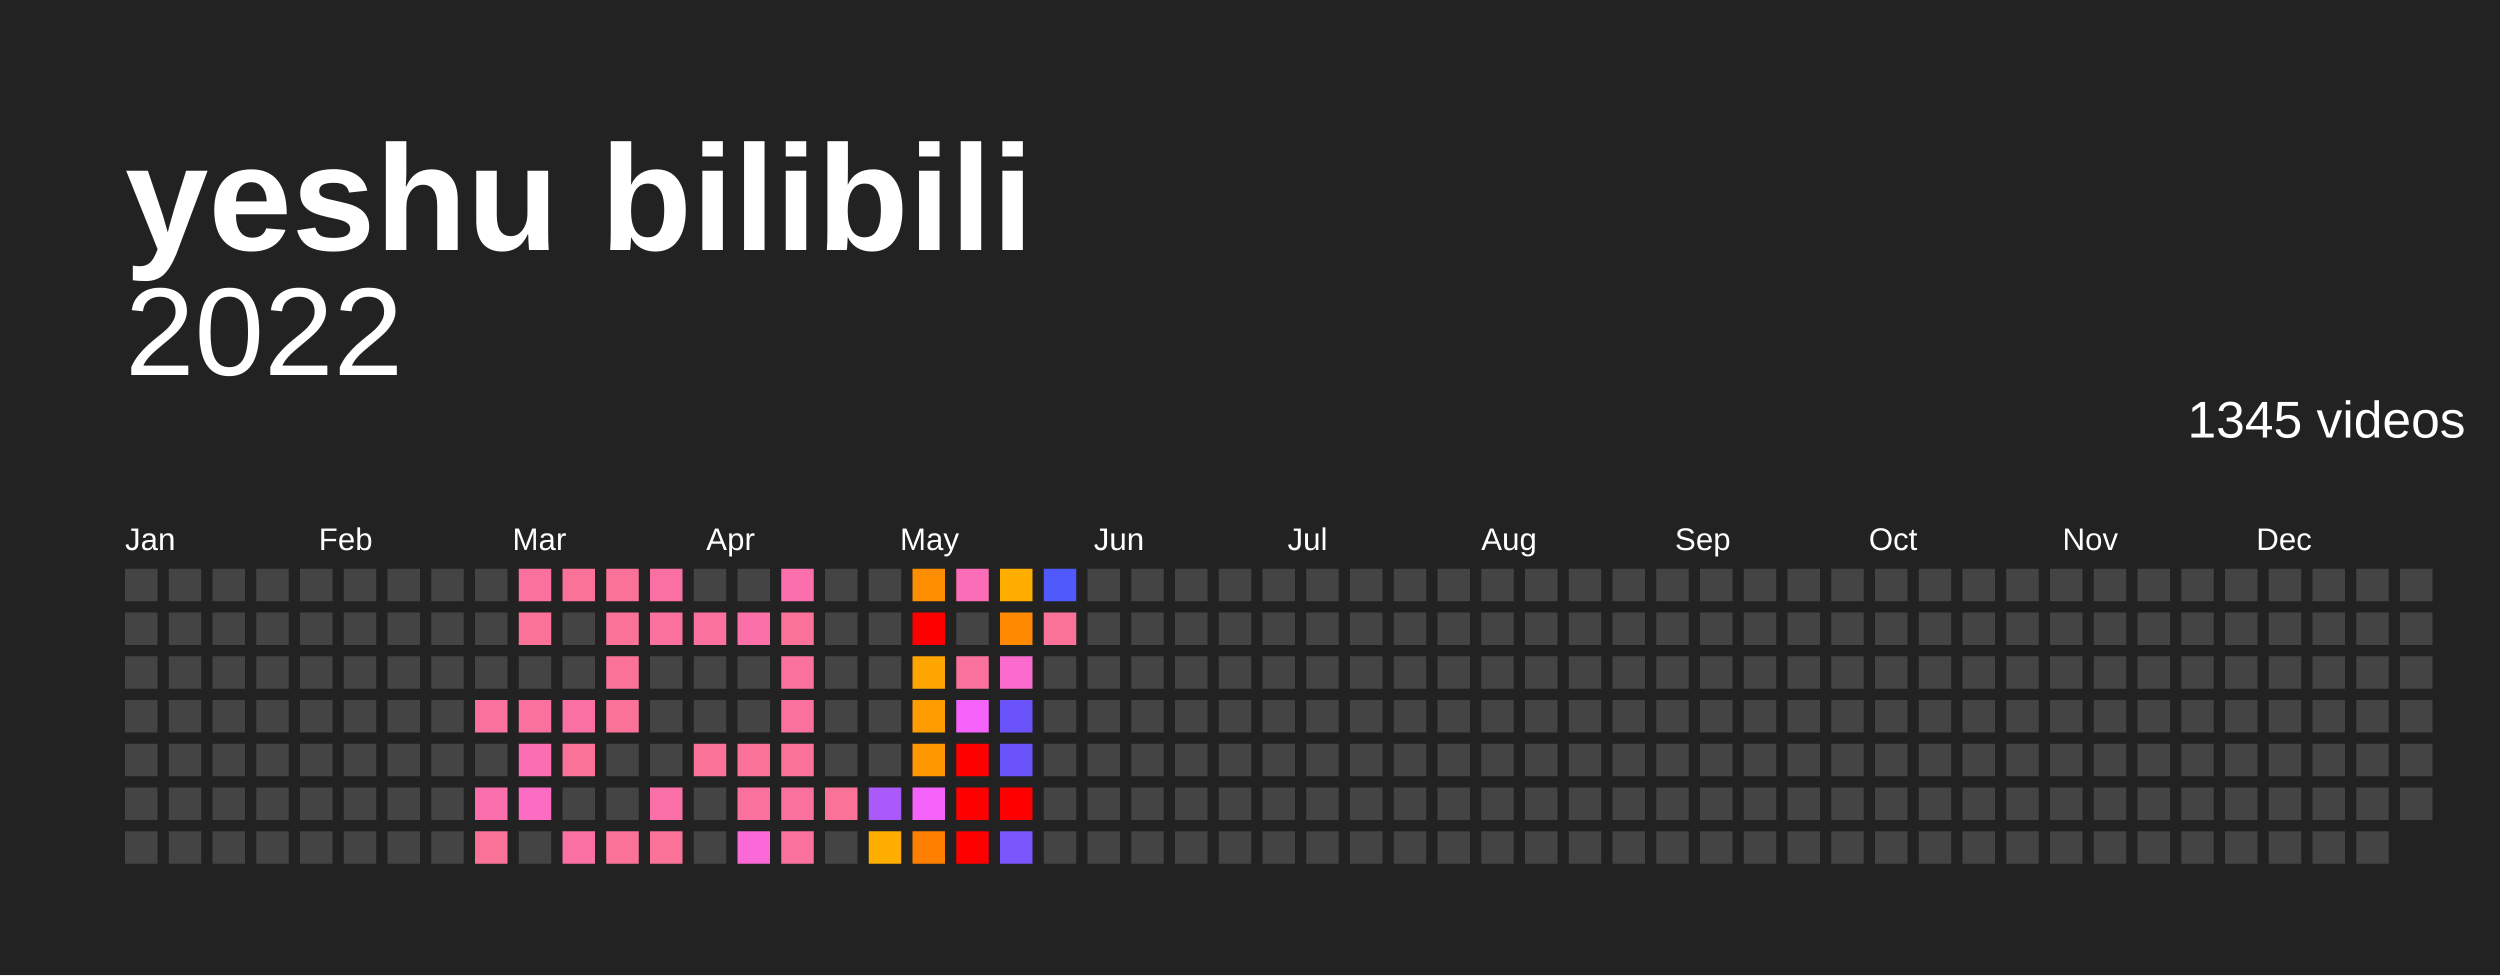
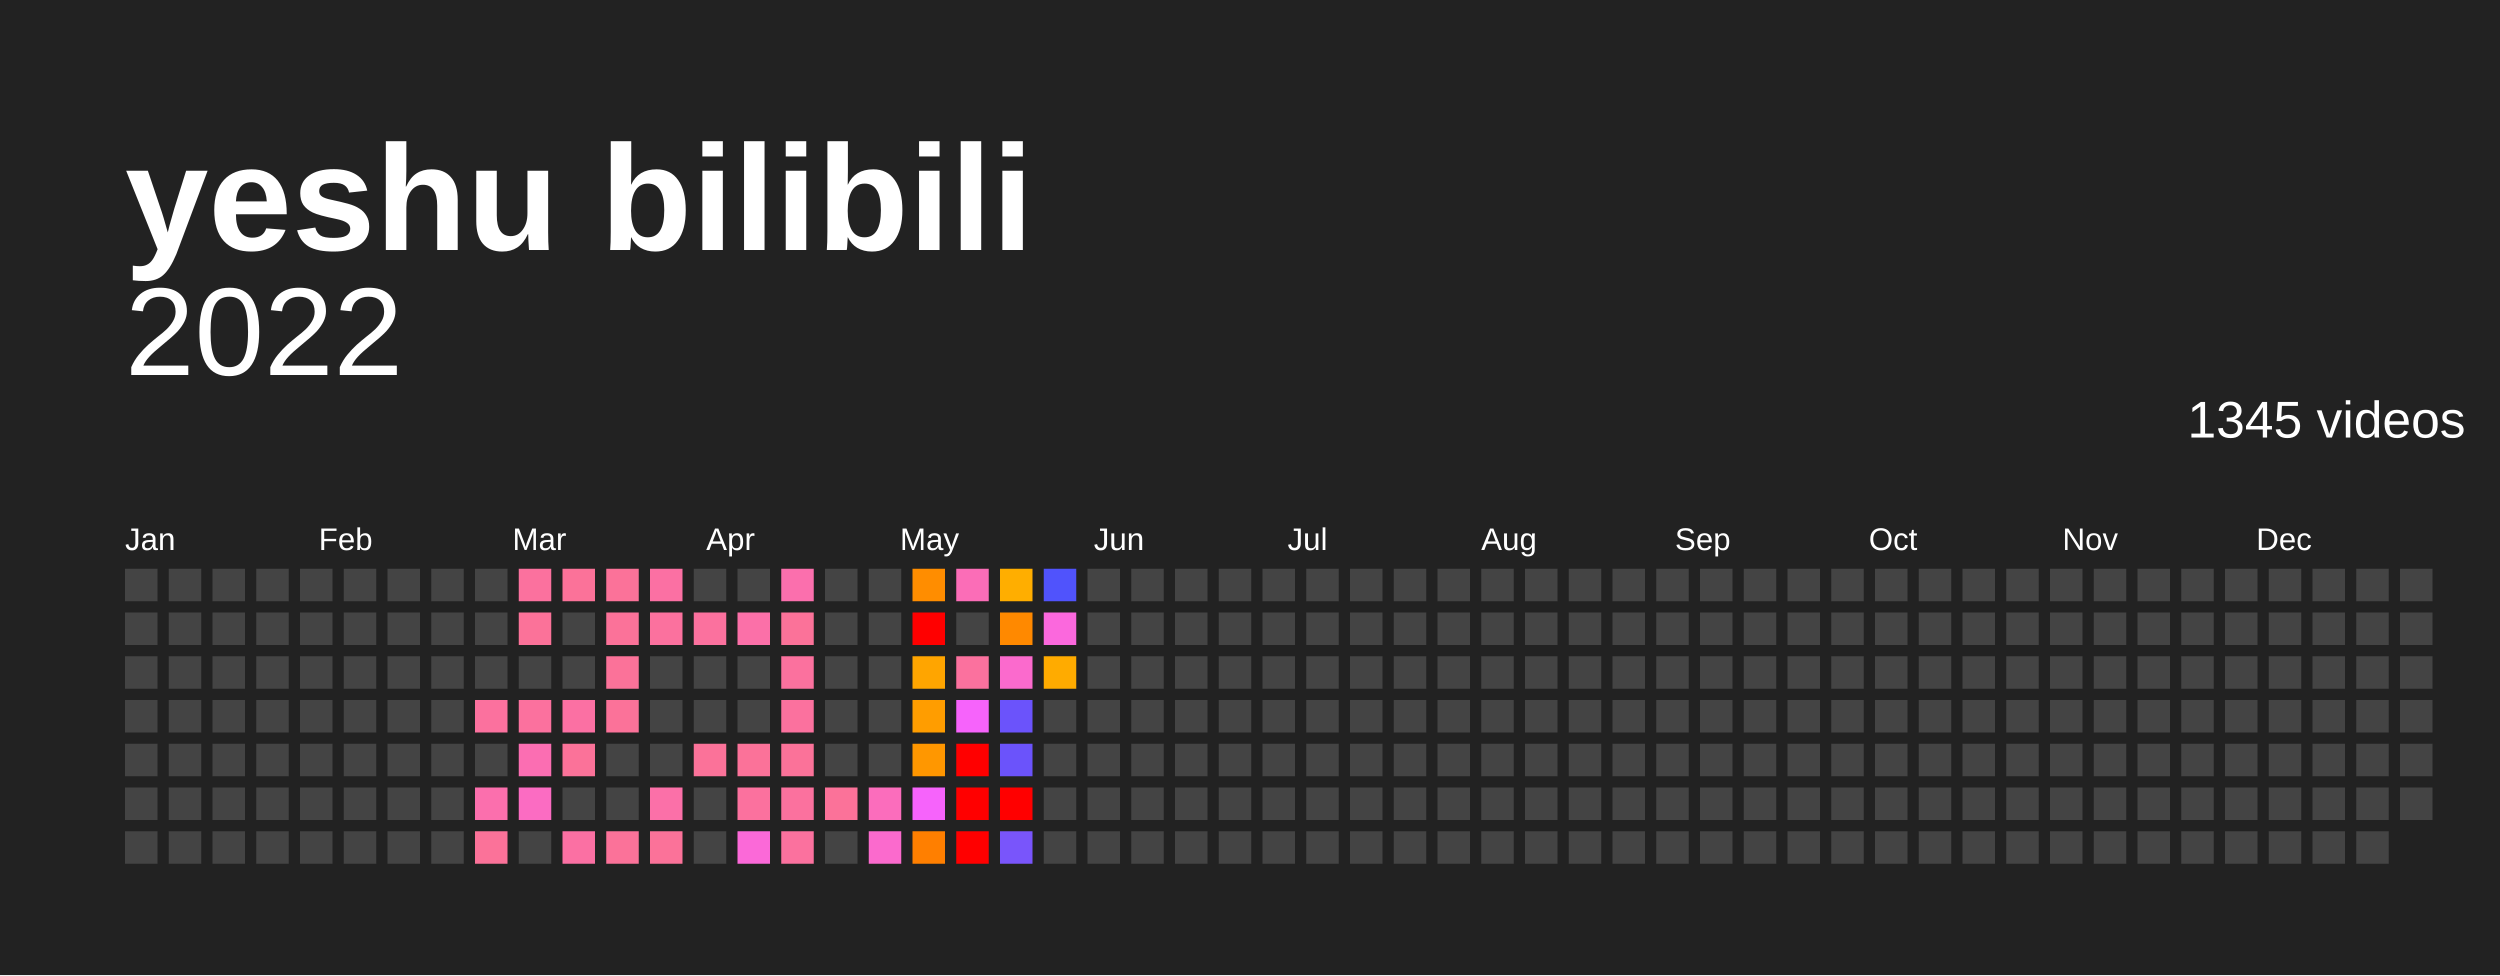
<svg xmlns="http://www.w3.org/2000/svg" baseProfile="full" height="78mm" version="1.1" viewBox="0,0,200,78" width="200mm">
  <defs />
  <rect fill="#222222" height="78" width="200" x="0" y="0" />
  <text fill="#FFFFFF" style="font-size:12px; font-family:Arial; font-weight:bold;" x="10" y="20">yeshu bilibili</text>
  <text alignment-baseline="hanging" fill="#FFFFFF" style="font-size:10.0px; font-family:Arial;" x="10" y="30">2022</text>
  <text alignment-baseline="hanging" fill="#FFFFFF" style="font-size:4.125px; font-family:Arial;" x="175" y="35">1345 videos</text>
  <text fill="#FFFFFF" style="font-size:2.5px; font-family:Arial" x="10.0" y="44">Jan</text>
  <text fill="#FFFFFF" style="font-size:2.5px; font-family:Arial" x="25.5" y="44">Feb</text>
  <text fill="#FFFFFF" style="font-size:2.5px; font-family:Arial" x="41.0" y="44">Mar</text>
  <text fill="#FFFFFF" style="font-size:2.5px; font-family:Arial" x="56.5" y="44">Apr</text>
  <text fill="#FFFFFF" style="font-size:2.5px; font-family:Arial" x="72.0" y="44">May</text>
  <text fill="#FFFFFF" style="font-size:2.5px; font-family:Arial" x="87.5" y="44">Jun</text>
  <text fill="#FFFFFF" style="font-size:2.5px; font-family:Arial" x="103.0" y="44">Jul</text>
  <text fill="#FFFFFF" style="font-size:2.5px; font-family:Arial" x="118.5" y="44">Aug</text>
  <text fill="#FFFFFF" style="font-size:2.5px; font-family:Arial" x="134.0" y="44">Sep</text>
  <text fill="#FFFFFF" style="font-size:2.5px; font-family:Arial" x="149.5" y="44">Oct</text>
  <text fill="#FFFFFF" style="font-size:2.5px; font-family:Arial" x="165.0" y="44">Nov</text>
  <text fill="#FFFFFF" style="font-size:2.5px; font-family:Arial" x="180.5" y="44">Dec</text>
  <rect fill="#444444" height="2.6" width="2.6" x="10.0" y="45.5" />
  <rect fill="#444444" height="2.6" width="2.6" x="10.0" y="49.0" />
  <rect fill="#444444" height="2.6" width="2.6" x="10.0" y="52.5" />
  <rect fill="#444444" height="2.6" width="2.6" x="10.0" y="56.0" />
  <rect fill="#444444" height="2.6" width="2.6" x="10.0" y="59.5" />
  <rect fill="#444444" height="2.6" width="2.6" x="10.0" y="63.0" />
  <rect fill="#444444" height="2.6" width="2.6" x="10.0" y="66.5" />
  <rect fill="#444444" height="2.6" width="2.6" x="13.5" y="45.5" />
  <rect fill="#444444" height="2.6" width="2.6" x="13.5" y="49.0" />
  <rect fill="#444444" height="2.6" width="2.6" x="13.5" y="52.5" />
  <rect fill="#444444" height="2.6" width="2.6" x="13.5" y="56.0" />
  <rect fill="#444444" height="2.6" width="2.6" x="13.5" y="59.5" />
  <rect fill="#444444" height="2.6" width="2.6" x="13.5" y="63.0" />
  <rect fill="#444444" height="2.6" width="2.6" x="13.5" y="66.5" />
  <rect fill="#444444" height="2.6" width="2.6" x="17.0" y="45.5" />
  <rect fill="#444444" height="2.6" width="2.6" x="17.0" y="49.0" />
  <rect fill="#444444" height="2.6" width="2.6" x="17.0" y="52.5" />
  <rect fill="#444444" height="2.6" width="2.6" x="17.0" y="56.0" />
  <rect fill="#444444" height="2.6" width="2.6" x="17.0" y="59.5" />
  <rect fill="#444444" height="2.6" width="2.6" x="17.0" y="63.0" />
  <rect fill="#444444" height="2.6" width="2.6" x="17.0" y="66.5" />
  <rect fill="#444444" height="2.6" width="2.6" x="20.5" y="45.5" />
  <rect fill="#444444" height="2.6" width="2.6" x="20.5" y="49.0" />
  <rect fill="#444444" height="2.6" width="2.6" x="20.5" y="52.5" />
  <rect fill="#444444" height="2.6" width="2.6" x="20.5" y="56.0" />
  <rect fill="#444444" height="2.6" width="2.6" x="20.5" y="59.5" />
  <rect fill="#444444" height="2.6" width="2.6" x="20.5" y="63.0" />
  <rect fill="#444444" height="2.6" width="2.6" x="20.5" y="66.5" />
  <rect fill="#444444" height="2.6" width="2.6" x="24.0" y="45.5" />
  <rect fill="#444444" height="2.6" width="2.6" x="24.0" y="49.0" />
  <rect fill="#444444" height="2.6" width="2.6" x="24.0" y="52.5" />
  <rect fill="#444444" height="2.6" width="2.6" x="24.0" y="56.0" />
  <rect fill="#444444" height="2.6" width="2.6" x="24.0" y="59.5" />
  <rect fill="#444444" height="2.6" width="2.6" x="24.0" y="63.0" />
  <rect fill="#444444" height="2.6" width="2.6" x="24.0" y="66.5" />
  <rect fill="#444444" height="2.6" width="2.6" x="27.5" y="45.5" />
  <rect fill="#444444" height="2.6" width="2.6" x="27.5" y="49.0" />
  <rect fill="#444444" height="2.6" width="2.6" x="27.5" y="52.5" />
  <rect fill="#444444" height="2.6" width="2.6" x="27.5" y="56.0" />
  <rect fill="#444444" height="2.6" width="2.6" x="27.5" y="59.5" />
  <rect fill="#444444" height="2.6" width="2.6" x="27.5" y="63.0" />
  <rect fill="#444444" height="2.6" width="2.6" x="27.5" y="66.5" />
  <rect fill="#444444" height="2.6" width="2.6" x="31.0" y="45.5" />
  <rect fill="#444444" height="2.6" width="2.6" x="31.0" y="49.0" />
  <rect fill="#444444" height="2.6" width="2.6" x="31.0" y="52.5" />
  <rect fill="#444444" height="2.6" width="2.6" x="31.0" y="56.0" />
  <rect fill="#444444" height="2.6" width="2.6" x="31.0" y="59.5" />
  <rect fill="#444444" height="2.6" width="2.6" x="31.0" y="63.0" />
  <rect fill="#444444" height="2.6" width="2.6" x="31.0" y="66.5" />
  <rect fill="#444444" height="2.6" width="2.6" x="34.5" y="45.5" />
  <rect fill="#444444" height="2.6" width="2.6" x="34.5" y="49.0" />
  <rect fill="#444444" height="2.6" width="2.6" x="34.5" y="52.5" />
  <rect fill="#444444" height="2.6" width="2.6" x="34.5" y="56.0" />
  <rect fill="#444444" height="2.6" width="2.6" x="34.5" y="59.5" />
  <rect fill="#444444" height="2.6" width="2.6" x="34.5" y="63.0" />
  <rect fill="#444444" height="2.6" width="2.6" x="34.5" y="66.5" />
  <rect fill="#444444" height="2.6" width="2.6" x="38.0" y="45.5" />
  <rect fill="#444444" height="2.6" width="2.6" x="38.0" y="49.0" />
  <rect fill="#444444" height="2.6" width="2.6" x="38.0" y="52.5" />
  <rect fill="#fb719e" height="2.6" width="2.6" x="38.0" y="56.0" />
  <rect fill="#444444" height="2.6" width="2.6" x="38.0" y="59.5" />
  <rect fill="#fb6fad" height="2.6" width="2.6" x="38.0" y="63.0" />
  <rect fill="#fb7299" height="2.6" width="2.6" x="38.0" y="66.5" />
  <rect fill="#fb719e" height="2.6" width="2.6" x="41.5" y="45.5" />
  <rect fill="#fb7299" height="2.6" width="2.6" x="41.5" y="49.0" />
  <rect fill="#444444" height="2.6" width="2.6" x="41.5" y="52.5" />
  <rect fill="#fb719e" height="2.6" width="2.6" x="41.5" y="56.0" />
  <rect fill="#fb6eb2" height="2.6" width="2.6" x="41.5" y="59.5" />
  <rect fill="#fb6cc2" height="2.6" width="2.6" x="41.5" y="63.0" />
  <rect fill="#444444" height="2.6" width="2.6" x="41.5" y="66.5" />
  <rect fill="#fb7299" height="2.6" width="2.6" x="45.0" y="45.5" />
  <rect fill="#444444" height="2.6" width="2.6" x="45.0" y="49.0" />
  <rect fill="#444444" height="2.6" width="2.6" x="45.0" y="52.5" />
  <rect fill="#fb70a3" height="2.6" width="2.6" x="45.0" y="56.0" />
  <rect fill="#fb7299" height="2.6" width="2.6" x="45.0" y="59.5" />
  <rect fill="#444444" height="2.6" width="2.6" x="45.0" y="63.0" />
  <rect fill="#fb70a3" height="2.6" width="2.6" x="45.0" y="66.5" />
  <rect fill="#fb7299" height="2.6" width="2.6" x="48.5" y="45.5" />
  <rect fill="#fb7299" height="2.6" width="2.6" x="48.5" y="49.0" />
  <rect fill="#fb7299" height="2.6" width="2.6" x="48.5" y="52.5" />
  <rect fill="#fb7299" height="2.6" width="2.6" x="48.5" y="56.0" />
  <rect fill="#444444" height="2.6" width="2.6" x="48.5" y="59.5" />
  <rect fill="#444444" height="2.6" width="2.6" x="48.5" y="63.0" />
  <rect fill="#fb7299" height="2.6" width="2.6" x="48.5" y="66.5" />
  <rect fill="#fb70a3" height="2.6" width="2.6" x="52.0" y="45.5" />
  <rect fill="#fb719e" height="2.6" width="2.6" x="52.0" y="49.0" />
  <rect fill="#444444" height="2.6" width="2.6" x="52.0" y="52.5" />
  <rect fill="#444444" height="2.6" width="2.6" x="52.0" y="56.0" />
  <rect fill="#444444" height="2.6" width="2.6" x="52.0" y="59.5" />
  <rect fill="#fb70a8" height="2.6" width="2.6" x="52.0" y="63.0" />
  <rect fill="#fb7299" height="2.6" width="2.6" x="52.0" y="66.5" />
  <rect fill="#444444" height="2.6" width="2.6" x="55.5" y="45.5" />
  <rect fill="#fb719e" height="2.6" width="2.6" x="55.5" y="49.0" />
  <rect fill="#444444" height="2.6" width="2.6" x="55.5" y="52.5" />
  <rect fill="#444444" height="2.6" width="2.6" x="55.5" y="56.0" />
  <rect fill="#fb7299" height="2.6" width="2.6" x="55.5" y="59.5" />
  <rect fill="#444444" height="2.6" width="2.6" x="55.5" y="63.0" />
  <rect fill="#444444" height="2.6" width="2.6" x="55.5" y="66.5" />
  <rect fill="#444444" height="2.6" width="2.6" x="59.0" y="45.5" />
  <rect fill="#fb70a8" height="2.6" width="2.6" x="59.0" y="49.0" />
  <rect fill="#444444" height="2.6" width="2.6" x="59.0" y="52.5" />
  <rect fill="#444444" height="2.6" width="2.6" x="59.0" y="56.0" />
  <rect fill="#fb7299" height="2.6" width="2.6" x="59.0" y="59.5" />
  <rect fill="#fb719e" height="2.6" width="2.6" x="59.0" y="63.0" />
  <rect fill="#fb69d8" height="2.6" width="2.6" x="59.0" y="66.5" />
  <rect fill="#fb6fad" height="2.6" width="2.6" x="62.5" y="45.5" />
  <rect fill="#fb7299" height="2.6" width="2.6" x="62.5" y="49.0" />
  <rect fill="#fb719e" height="2.6" width="2.6" x="62.5" y="52.5" />
  <rect fill="#fb719e" height="2.6" width="2.6" x="62.5" y="56.0" />
  <rect fill="#fb7299" height="2.6" width="2.6" x="62.5" y="59.5" />
  <rect fill="#fb719e" height="2.6" width="2.6" x="62.5" y="63.0" />
  <rect fill="#fb719e" height="2.6" width="2.6" x="62.5" y="66.5" />
  <rect fill="#444444" height="2.6" width="2.6" x="66.0" y="45.5" />
  <rect fill="#444444" height="2.6" width="2.6" x="66.0" y="49.0" />
  <rect fill="#444444" height="2.6" width="2.6" x="66.0" y="52.5" />
  <rect fill="#444444" height="2.6" width="2.6" x="66.0" y="56.0" />
  <rect fill="#444444" height="2.6" width="2.6" x="66.0" y="59.5" />
  <rect fill="#fb7299" height="2.6" width="2.6" x="66.0" y="63.0" />
  <rect fill="#444444" height="2.6" width="2.6" x="66.0" y="66.5" />
  <rect fill="#444444" height="2.6" width="2.6" x="69.5" y="45.5" />
  <rect fill="#444444" height="2.6" width="2.6" x="69.5" y="49.0" />
  <rect fill="#444444" height="2.6" width="2.6" x="69.5" y="52.5" />
  <rect fill="#444444" height="2.6" width="2.6" x="69.5" y="56.0" />
  <rect fill="#444444" height="2.6" width="2.6" x="69.5" y="59.5" />
-   <rect fill="#aa5afb" height="2.6" width="2.6" x="69.5" y="63.0" />
-   <rect fill="#ffae00" height="2.6" width="2.6" x="69.5" y="66.5" />
+   <rect fill="#fb6dbc" height="2.6" width="2.6" x="69.5" y="63.0" />
+   <rect fill="#fb6acd" height="2.6" width="2.6" x="69.5" y="66.5" />
  <rect fill="#ff8d00" height="2.6" width="2.6" x="73.0" y="45.5" />
  <rect fill="red" height="2.6" width="2.6" x="73.0" y="49.0" />
  <rect fill="#ffa500" height="2.6" width="2.6" x="73.0" y="52.5" />
  <rect fill="#ff9d00" height="2.6" width="2.6" x="73.0" y="56.0" />
  <rect fill="#ff9700" height="2.6" width="2.6" x="73.0" y="59.5" />
  <rect fill="#f663fb" height="2.6" width="2.6" x="73.0" y="63.0" />
  <rect fill="#ff7f00" height="2.6" width="2.6" x="73.0" y="66.5" />
  <rect fill="#fb6db7" height="2.6" width="2.6" x="76.5" y="45.5" />
  <rect fill="#444444" height="2.6" width="2.6" x="76.5" y="49.0" />
  <rect fill="#fb719e" height="2.6" width="2.6" x="76.5" y="52.5" />
  <rect fill="#f663fb" height="2.6" width="2.6" x="76.5" y="56.0" />
  <rect fill="red" height="2.6" width="2.6" x="76.5" y="59.5" />
  <rect fill="red" height="2.6" width="2.6" x="76.5" y="63.0" />
  <rect fill="red" height="2.6" width="2.6" x="76.5" y="66.5" />
  <rect fill="#ffae00" height="2.6" width="2.6" x="80.0" y="45.5" />
  <rect fill="#ff8900" height="2.6" width="2.6" x="80.0" y="49.0" />
  <rect fill="#fb6acd" height="2.6" width="2.6" x="80.0" y="52.5" />
  <rect fill="#6b53fb" height="2.6" width="2.6" x="80.0" y="56.0" />
  <rect fill="#6b53fb" height="2.6" width="2.6" x="80.0" y="59.5" />
  <rect fill="red" height="2.6" width="2.6" x="80.0" y="63.0" />
  <rect fill="#7955fb" height="2.6" width="2.6" x="80.0" y="66.5" />
-   <rect fill="#4f59fc" height="2.6" width="2.6" x="83.5" y="45.5" />
-   <rect fill="#fb7299" height="2.6" width="2.6" x="83.5" y="49.0" />
-   <rect fill="#444444" height="2.6" width="2.6" x="83.5" y="52.5" />
+   <rect fill="#5053fc" height="2.6" width="2.6" x="83.5" y="45.5" />
+   <rect fill="#fb68dd" height="2.6" width="2.6" x="83.5" y="49.0" />
+   <rect fill="#ffab00" height="2.6" width="2.6" x="83.5" y="52.5" />
  <rect fill="#444444" height="2.6" width="2.6" x="83.5" y="56.0" />
  <rect fill="#444444" height="2.6" width="2.6" x="83.5" y="59.5" />
  <rect fill="#444444" height="2.6" width="2.6" x="83.5" y="63.0" />
  <rect fill="#444444" height="2.6" width="2.6" x="83.5" y="66.5" />
  <rect fill="#444444" height="2.6" width="2.6" x="87.0" y="45.5" />
  <rect fill="#444444" height="2.6" width="2.6" x="87.0" y="49.0" />
  <rect fill="#444444" height="2.6" width="2.6" x="87.0" y="52.5" />
  <rect fill="#444444" height="2.6" width="2.6" x="87.0" y="56.0" />
  <rect fill="#444444" height="2.6" width="2.6" x="87.0" y="59.5" />
  <rect fill="#444444" height="2.6" width="2.6" x="87.0" y="63.0" />
  <rect fill="#444444" height="2.6" width="2.6" x="87.0" y="66.5" />
  <rect fill="#444444" height="2.6" width="2.6" x="90.5" y="45.5" />
  <rect fill="#444444" height="2.6" width="2.6" x="90.5" y="49.0" />
  <rect fill="#444444" height="2.6" width="2.6" x="90.5" y="52.5" />
  <rect fill="#444444" height="2.6" width="2.6" x="90.5" y="56.0" />
  <rect fill="#444444" height="2.6" width="2.6" x="90.5" y="59.5" />
  <rect fill="#444444" height="2.6" width="2.6" x="90.5" y="63.0" />
  <rect fill="#444444" height="2.6" width="2.6" x="90.5" y="66.5" />
  <rect fill="#444444" height="2.6" width="2.6" x="94.0" y="45.5" />
  <rect fill="#444444" height="2.6" width="2.6" x="94.0" y="49.0" />
  <rect fill="#444444" height="2.6" width="2.6" x="94.0" y="52.5" />
  <rect fill="#444444" height="2.6" width="2.6" x="94.0" y="56.0" />
  <rect fill="#444444" height="2.6" width="2.6" x="94.0" y="59.5" />
  <rect fill="#444444" height="2.6" width="2.6" x="94.0" y="63.0" />
  <rect fill="#444444" height="2.6" width="2.6" x="94.0" y="66.5" />
  <rect fill="#444444" height="2.6" width="2.6" x="97.5" y="45.5" />
  <rect fill="#444444" height="2.6" width="2.6" x="97.5" y="49.0" />
  <rect fill="#444444" height="2.6" width="2.6" x="97.5" y="52.5" />
  <rect fill="#444444" height="2.6" width="2.6" x="97.5" y="56.0" />
  <rect fill="#444444" height="2.6" width="2.6" x="97.5" y="59.5" />
  <rect fill="#444444" height="2.6" width="2.6" x="97.5" y="63.0" />
  <rect fill="#444444" height="2.6" width="2.6" x="97.5" y="66.5" />
  <rect fill="#444444" height="2.6" width="2.6" x="101.0" y="45.5" />
  <rect fill="#444444" height="2.6" width="2.6" x="101.0" y="49.0" />
  <rect fill="#444444" height="2.6" width="2.6" x="101.0" y="52.5" />
  <rect fill="#444444" height="2.6" width="2.6" x="101.0" y="56.0" />
  <rect fill="#444444" height="2.6" width="2.6" x="101.0" y="59.5" />
  <rect fill="#444444" height="2.6" width="2.6" x="101.0" y="63.0" />
  <rect fill="#444444" height="2.6" width="2.6" x="101.0" y="66.5" />
  <rect fill="#444444" height="2.6" width="2.6" x="104.5" y="45.5" />
  <rect fill="#444444" height="2.6" width="2.6" x="104.5" y="49.0" />
  <rect fill="#444444" height="2.6" width="2.6" x="104.5" y="52.5" />
  <rect fill="#444444" height="2.6" width="2.6" x="104.5" y="56.0" />
  <rect fill="#444444" height="2.6" width="2.6" x="104.5" y="59.5" />
  <rect fill="#444444" height="2.6" width="2.6" x="104.5" y="63.0" />
  <rect fill="#444444" height="2.6" width="2.6" x="104.5" y="66.5" />
  <rect fill="#444444" height="2.6" width="2.6" x="108.0" y="45.5" />
  <rect fill="#444444" height="2.6" width="2.6" x="108.0" y="49.0" />
  <rect fill="#444444" height="2.6" width="2.6" x="108.0" y="52.5" />
  <rect fill="#444444" height="2.6" width="2.6" x="108.0" y="56.0" />
  <rect fill="#444444" height="2.6" width="2.6" x="108.0" y="59.5" />
  <rect fill="#444444" height="2.6" width="2.6" x="108.0" y="63.0" />
  <rect fill="#444444" height="2.6" width="2.6" x="108.0" y="66.5" />
  <rect fill="#444444" height="2.6" width="2.6" x="111.5" y="45.5" />
  <rect fill="#444444" height="2.6" width="2.6" x="111.5" y="49.0" />
  <rect fill="#444444" height="2.6" width="2.6" x="111.5" y="52.5" />
  <rect fill="#444444" height="2.6" width="2.6" x="111.5" y="56.0" />
  <rect fill="#444444" height="2.6" width="2.6" x="111.5" y="59.5" />
  <rect fill="#444444" height="2.6" width="2.6" x="111.5" y="63.0" />
  <rect fill="#444444" height="2.6" width="2.6" x="111.5" y="66.5" />
  <rect fill="#444444" height="2.6" width="2.6" x="115.0" y="45.5" />
  <rect fill="#444444" height="2.6" width="2.6" x="115.0" y="49.0" />
  <rect fill="#444444" height="2.6" width="2.6" x="115.0" y="52.5" />
  <rect fill="#444444" height="2.6" width="2.6" x="115.0" y="56.0" />
  <rect fill="#444444" height="2.6" width="2.6" x="115.0" y="59.5" />
  <rect fill="#444444" height="2.6" width="2.6" x="115.0" y="63.0" />
  <rect fill="#444444" height="2.6" width="2.6" x="115.0" y="66.5" />
  <rect fill="#444444" height="2.6" width="2.6" x="118.5" y="45.5" />
  <rect fill="#444444" height="2.6" width="2.6" x="118.5" y="49.0" />
  <rect fill="#444444" height="2.6" width="2.6" x="118.5" y="52.5" />
  <rect fill="#444444" height="2.6" width="2.6" x="118.5" y="56.0" />
  <rect fill="#444444" height="2.6" width="2.6" x="118.5" y="59.5" />
  <rect fill="#444444" height="2.6" width="2.6" x="118.5" y="63.0" />
  <rect fill="#444444" height="2.6" width="2.6" x="118.5" y="66.5" />
  <rect fill="#444444" height="2.6" width="2.6" x="122.0" y="45.5" />
  <rect fill="#444444" height="2.6" width="2.6" x="122.0" y="49.0" />
  <rect fill="#444444" height="2.6" width="2.6" x="122.0" y="52.5" />
  <rect fill="#444444" height="2.6" width="2.6" x="122.0" y="56.0" />
  <rect fill="#444444" height="2.6" width="2.6" x="122.0" y="59.5" />
  <rect fill="#444444" height="2.6" width="2.6" x="122.0" y="63.0" />
  <rect fill="#444444" height="2.6" width="2.6" x="122.0" y="66.5" />
  <rect fill="#444444" height="2.6" width="2.6" x="125.5" y="45.5" />
  <rect fill="#444444" height="2.6" width="2.6" x="125.5" y="49.0" />
  <rect fill="#444444" height="2.6" width="2.6" x="125.5" y="52.5" />
  <rect fill="#444444" height="2.6" width="2.6" x="125.5" y="56.0" />
  <rect fill="#444444" height="2.6" width="2.6" x="125.5" y="59.5" />
  <rect fill="#444444" height="2.6" width="2.6" x="125.5" y="63.0" />
  <rect fill="#444444" height="2.6" width="2.6" x="125.5" y="66.5" />
  <rect fill="#444444" height="2.6" width="2.6" x="129.0" y="45.5" />
  <rect fill="#444444" height="2.6" width="2.6" x="129.0" y="49.0" />
  <rect fill="#444444" height="2.6" width="2.6" x="129.0" y="52.5" />
  <rect fill="#444444" height="2.6" width="2.6" x="129.0" y="56.0" />
  <rect fill="#444444" height="2.6" width="2.6" x="129.0" y="59.5" />
  <rect fill="#444444" height="2.6" width="2.6" x="129.0" y="63.0" />
  <rect fill="#444444" height="2.6" width="2.6" x="129.0" y="66.5" />
  <rect fill="#444444" height="2.6" width="2.6" x="132.5" y="45.5" />
  <rect fill="#444444" height="2.6" width="2.6" x="132.5" y="49.0" />
  <rect fill="#444444" height="2.6" width="2.6" x="132.5" y="52.5" />
  <rect fill="#444444" height="2.6" width="2.6" x="132.5" y="56.0" />
  <rect fill="#444444" height="2.6" width="2.6" x="132.5" y="59.5" />
  <rect fill="#444444" height="2.6" width="2.6" x="132.5" y="63.0" />
  <rect fill="#444444" height="2.6" width="2.6" x="132.5" y="66.5" />
  <rect fill="#444444" height="2.6" width="2.6" x="136.0" y="45.5" />
  <rect fill="#444444" height="2.6" width="2.6" x="136.0" y="49.0" />
  <rect fill="#444444" height="2.6" width="2.6" x="136.0" y="52.5" />
  <rect fill="#444444" height="2.6" width="2.6" x="136.0" y="56.0" />
  <rect fill="#444444" height="2.6" width="2.6" x="136.0" y="59.5" />
  <rect fill="#444444" height="2.6" width="2.6" x="136.0" y="63.0" />
  <rect fill="#444444" height="2.6" width="2.6" x="136.0" y="66.5" />
  <rect fill="#444444" height="2.6" width="2.6" x="139.5" y="45.5" />
  <rect fill="#444444" height="2.6" width="2.6" x="139.5" y="49.0" />
  <rect fill="#444444" height="2.6" width="2.6" x="139.5" y="52.5" />
  <rect fill="#444444" height="2.6" width="2.6" x="139.5" y="56.0" />
  <rect fill="#444444" height="2.6" width="2.6" x="139.5" y="59.5" />
  <rect fill="#444444" height="2.6" width="2.6" x="139.5" y="63.0" />
  <rect fill="#444444" height="2.6" width="2.6" x="139.5" y="66.5" />
  <rect fill="#444444" height="2.6" width="2.6" x="143.0" y="45.5" />
  <rect fill="#444444" height="2.6" width="2.6" x="143.0" y="49.0" />
  <rect fill="#444444" height="2.6" width="2.6" x="143.0" y="52.5" />
  <rect fill="#444444" height="2.6" width="2.6" x="143.0" y="56.0" />
  <rect fill="#444444" height="2.6" width="2.6" x="143.0" y="59.5" />
  <rect fill="#444444" height="2.6" width="2.6" x="143.0" y="63.0" />
  <rect fill="#444444" height="2.6" width="2.6" x="143.0" y="66.5" />
  <rect fill="#444444" height="2.6" width="2.6" x="146.5" y="45.5" />
  <rect fill="#444444" height="2.6" width="2.6" x="146.5" y="49.0" />
  <rect fill="#444444" height="2.6" width="2.6" x="146.5" y="52.5" />
  <rect fill="#444444" height="2.6" width="2.6" x="146.5" y="56.0" />
  <rect fill="#444444" height="2.6" width="2.6" x="146.5" y="59.5" />
  <rect fill="#444444" height="2.6" width="2.6" x="146.5" y="63.0" />
  <rect fill="#444444" height="2.6" width="2.6" x="146.5" y="66.5" />
  <rect fill="#444444" height="2.6" width="2.6" x="150.0" y="45.5" />
  <rect fill="#444444" height="2.6" width="2.6" x="150.0" y="49.0" />
  <rect fill="#444444" height="2.6" width="2.6" x="150.0" y="52.5" />
  <rect fill="#444444" height="2.6" width="2.6" x="150.0" y="56.0" />
  <rect fill="#444444" height="2.6" width="2.6" x="150.0" y="59.5" />
  <rect fill="#444444" height="2.6" width="2.6" x="150.0" y="63.0" />
  <rect fill="#444444" height="2.6" width="2.6" x="150.0" y="66.5" />
  <rect fill="#444444" height="2.6" width="2.6" x="153.5" y="45.5" />
  <rect fill="#444444" height="2.6" width="2.6" x="153.5" y="49.0" />
  <rect fill="#444444" height="2.6" width="2.6" x="153.5" y="52.5" />
  <rect fill="#444444" height="2.6" width="2.6" x="153.5" y="56.0" />
  <rect fill="#444444" height="2.6" width="2.6" x="153.5" y="59.5" />
  <rect fill="#444444" height="2.6" width="2.6" x="153.5" y="63.0" />
  <rect fill="#444444" height="2.6" width="2.6" x="153.5" y="66.5" />
  <rect fill="#444444" height="2.6" width="2.6" x="157.0" y="45.5" />
  <rect fill="#444444" height="2.6" width="2.6" x="157.0" y="49.0" />
  <rect fill="#444444" height="2.6" width="2.6" x="157.0" y="52.5" />
  <rect fill="#444444" height="2.6" width="2.6" x="157.0" y="56.0" />
  <rect fill="#444444" height="2.6" width="2.6" x="157.0" y="59.5" />
  <rect fill="#444444" height="2.6" width="2.6" x="157.0" y="63.0" />
  <rect fill="#444444" height="2.6" width="2.6" x="157.0" y="66.5" />
  <rect fill="#444444" height="2.6" width="2.6" x="160.5" y="45.5" />
  <rect fill="#444444" height="2.6" width="2.6" x="160.5" y="49.0" />
  <rect fill="#444444" height="2.6" width="2.6" x="160.5" y="52.5" />
  <rect fill="#444444" height="2.6" width="2.6" x="160.5" y="56.0" />
  <rect fill="#444444" height="2.6" width="2.6" x="160.5" y="59.5" />
  <rect fill="#444444" height="2.6" width="2.6" x="160.5" y="63.0" />
  <rect fill="#444444" height="2.6" width="2.6" x="160.5" y="66.5" />
  <rect fill="#444444" height="2.6" width="2.6" x="164.0" y="45.5" />
  <rect fill="#444444" height="2.6" width="2.6" x="164.0" y="49.0" />
  <rect fill="#444444" height="2.6" width="2.6" x="164.0" y="52.5" />
  <rect fill="#444444" height="2.6" width="2.6" x="164.0" y="56.0" />
  <rect fill="#444444" height="2.6" width="2.6" x="164.0" y="59.5" />
  <rect fill="#444444" height="2.6" width="2.6" x="164.0" y="63.0" />
  <rect fill="#444444" height="2.6" width="2.6" x="164.0" y="66.5" />
  <rect fill="#444444" height="2.6" width="2.6" x="167.5" y="45.5" />
  <rect fill="#444444" height="2.6" width="2.6" x="167.5" y="49.0" />
  <rect fill="#444444" height="2.6" width="2.6" x="167.5" y="52.5" />
  <rect fill="#444444" height="2.6" width="2.6" x="167.5" y="56.0" />
  <rect fill="#444444" height="2.6" width="2.6" x="167.5" y="59.5" />
  <rect fill="#444444" height="2.6" width="2.6" x="167.5" y="63.0" />
  <rect fill="#444444" height="2.6" width="2.6" x="167.5" y="66.5" />
  <rect fill="#444444" height="2.6" width="2.6" x="171.0" y="45.5" />
  <rect fill="#444444" height="2.6" width="2.6" x="171.0" y="49.0" />
  <rect fill="#444444" height="2.6" width="2.6" x="171.0" y="52.5" />
  <rect fill="#444444" height="2.6" width="2.6" x="171.0" y="56.0" />
  <rect fill="#444444" height="2.6" width="2.6" x="171.0" y="59.5" />
  <rect fill="#444444" height="2.6" width="2.6" x="171.0" y="63.0" />
  <rect fill="#444444" height="2.6" width="2.6" x="171.0" y="66.5" />
  <rect fill="#444444" height="2.6" width="2.6" x="174.5" y="45.5" />
  <rect fill="#444444" height="2.6" width="2.6" x="174.5" y="49.0" />
  <rect fill="#444444" height="2.6" width="2.6" x="174.5" y="52.5" />
  <rect fill="#444444" height="2.6" width="2.6" x="174.5" y="56.0" />
  <rect fill="#444444" height="2.6" width="2.6" x="174.5" y="59.5" />
  <rect fill="#444444" height="2.6" width="2.6" x="174.5" y="63.0" />
  <rect fill="#444444" height="2.6" width="2.6" x="174.5" y="66.5" />
  <rect fill="#444444" height="2.6" width="2.6" x="178.0" y="45.5" />
  <rect fill="#444444" height="2.6" width="2.6" x="178.0" y="49.0" />
  <rect fill="#444444" height="2.6" width="2.6" x="178.0" y="52.5" />
  <rect fill="#444444" height="2.6" width="2.6" x="178.0" y="56.0" />
  <rect fill="#444444" height="2.6" width="2.6" x="178.0" y="59.5" />
  <rect fill="#444444" height="2.6" width="2.6" x="178.0" y="63.0" />
  <rect fill="#444444" height="2.6" width="2.6" x="178.0" y="66.5" />
  <rect fill="#444444" height="2.6" width="2.6" x="181.5" y="45.5" />
  <rect fill="#444444" height="2.6" width="2.6" x="181.5" y="49.0" />
  <rect fill="#444444" height="2.6" width="2.6" x="181.5" y="52.5" />
  <rect fill="#444444" height="2.6" width="2.6" x="181.5" y="56.0" />
  <rect fill="#444444" height="2.6" width="2.6" x="181.5" y="59.5" />
  <rect fill="#444444" height="2.6" width="2.6" x="181.5" y="63.0" />
  <rect fill="#444444" height="2.6" width="2.6" x="181.5" y="66.5" />
  <rect fill="#444444" height="2.6" width="2.6" x="185.0" y="45.5" />
  <rect fill="#444444" height="2.6" width="2.6" x="185.0" y="49.0" />
  <rect fill="#444444" height="2.6" width="2.6" x="185.0" y="52.5" />
  <rect fill="#444444" height="2.6" width="2.6" x="185.0" y="56.0" />
  <rect fill="#444444" height="2.6" width="2.6" x="185.0" y="59.5" />
  <rect fill="#444444" height="2.6" width="2.6" x="185.0" y="63.0" />
  <rect fill="#444444" height="2.6" width="2.6" x="185.0" y="66.5" />
  <rect fill="#444444" height="2.6" width="2.6" x="188.5" y="45.5" />
  <rect fill="#444444" height="2.6" width="2.6" x="188.5" y="49.0" />
  <rect fill="#444444" height="2.6" width="2.6" x="188.5" y="52.5" />
  <rect fill="#444444" height="2.6" width="2.6" x="188.5" y="56.0" />
  <rect fill="#444444" height="2.6" width="2.6" x="188.5" y="59.5" />
  <rect fill="#444444" height="2.6" width="2.6" x="188.5" y="63.0" />
  <rect fill="#444444" height="2.6" width="2.6" x="188.5" y="66.5" />
  <rect fill="#444444" height="2.6" width="2.6" x="192.0" y="45.5" />
  <rect fill="#444444" height="2.6" width="2.6" x="192.0" y="49.0" />
  <rect fill="#444444" height="2.6" width="2.6" x="192.0" y="52.5" />
  <rect fill="#444444" height="2.6" width="2.6" x="192.0" y="56.0" />
  <rect fill="#444444" height="2.6" width="2.6" x="192.0" y="59.5" />
  <rect fill="#444444" height="2.6" width="2.6" x="192.0" y="63.0" />
</svg>
